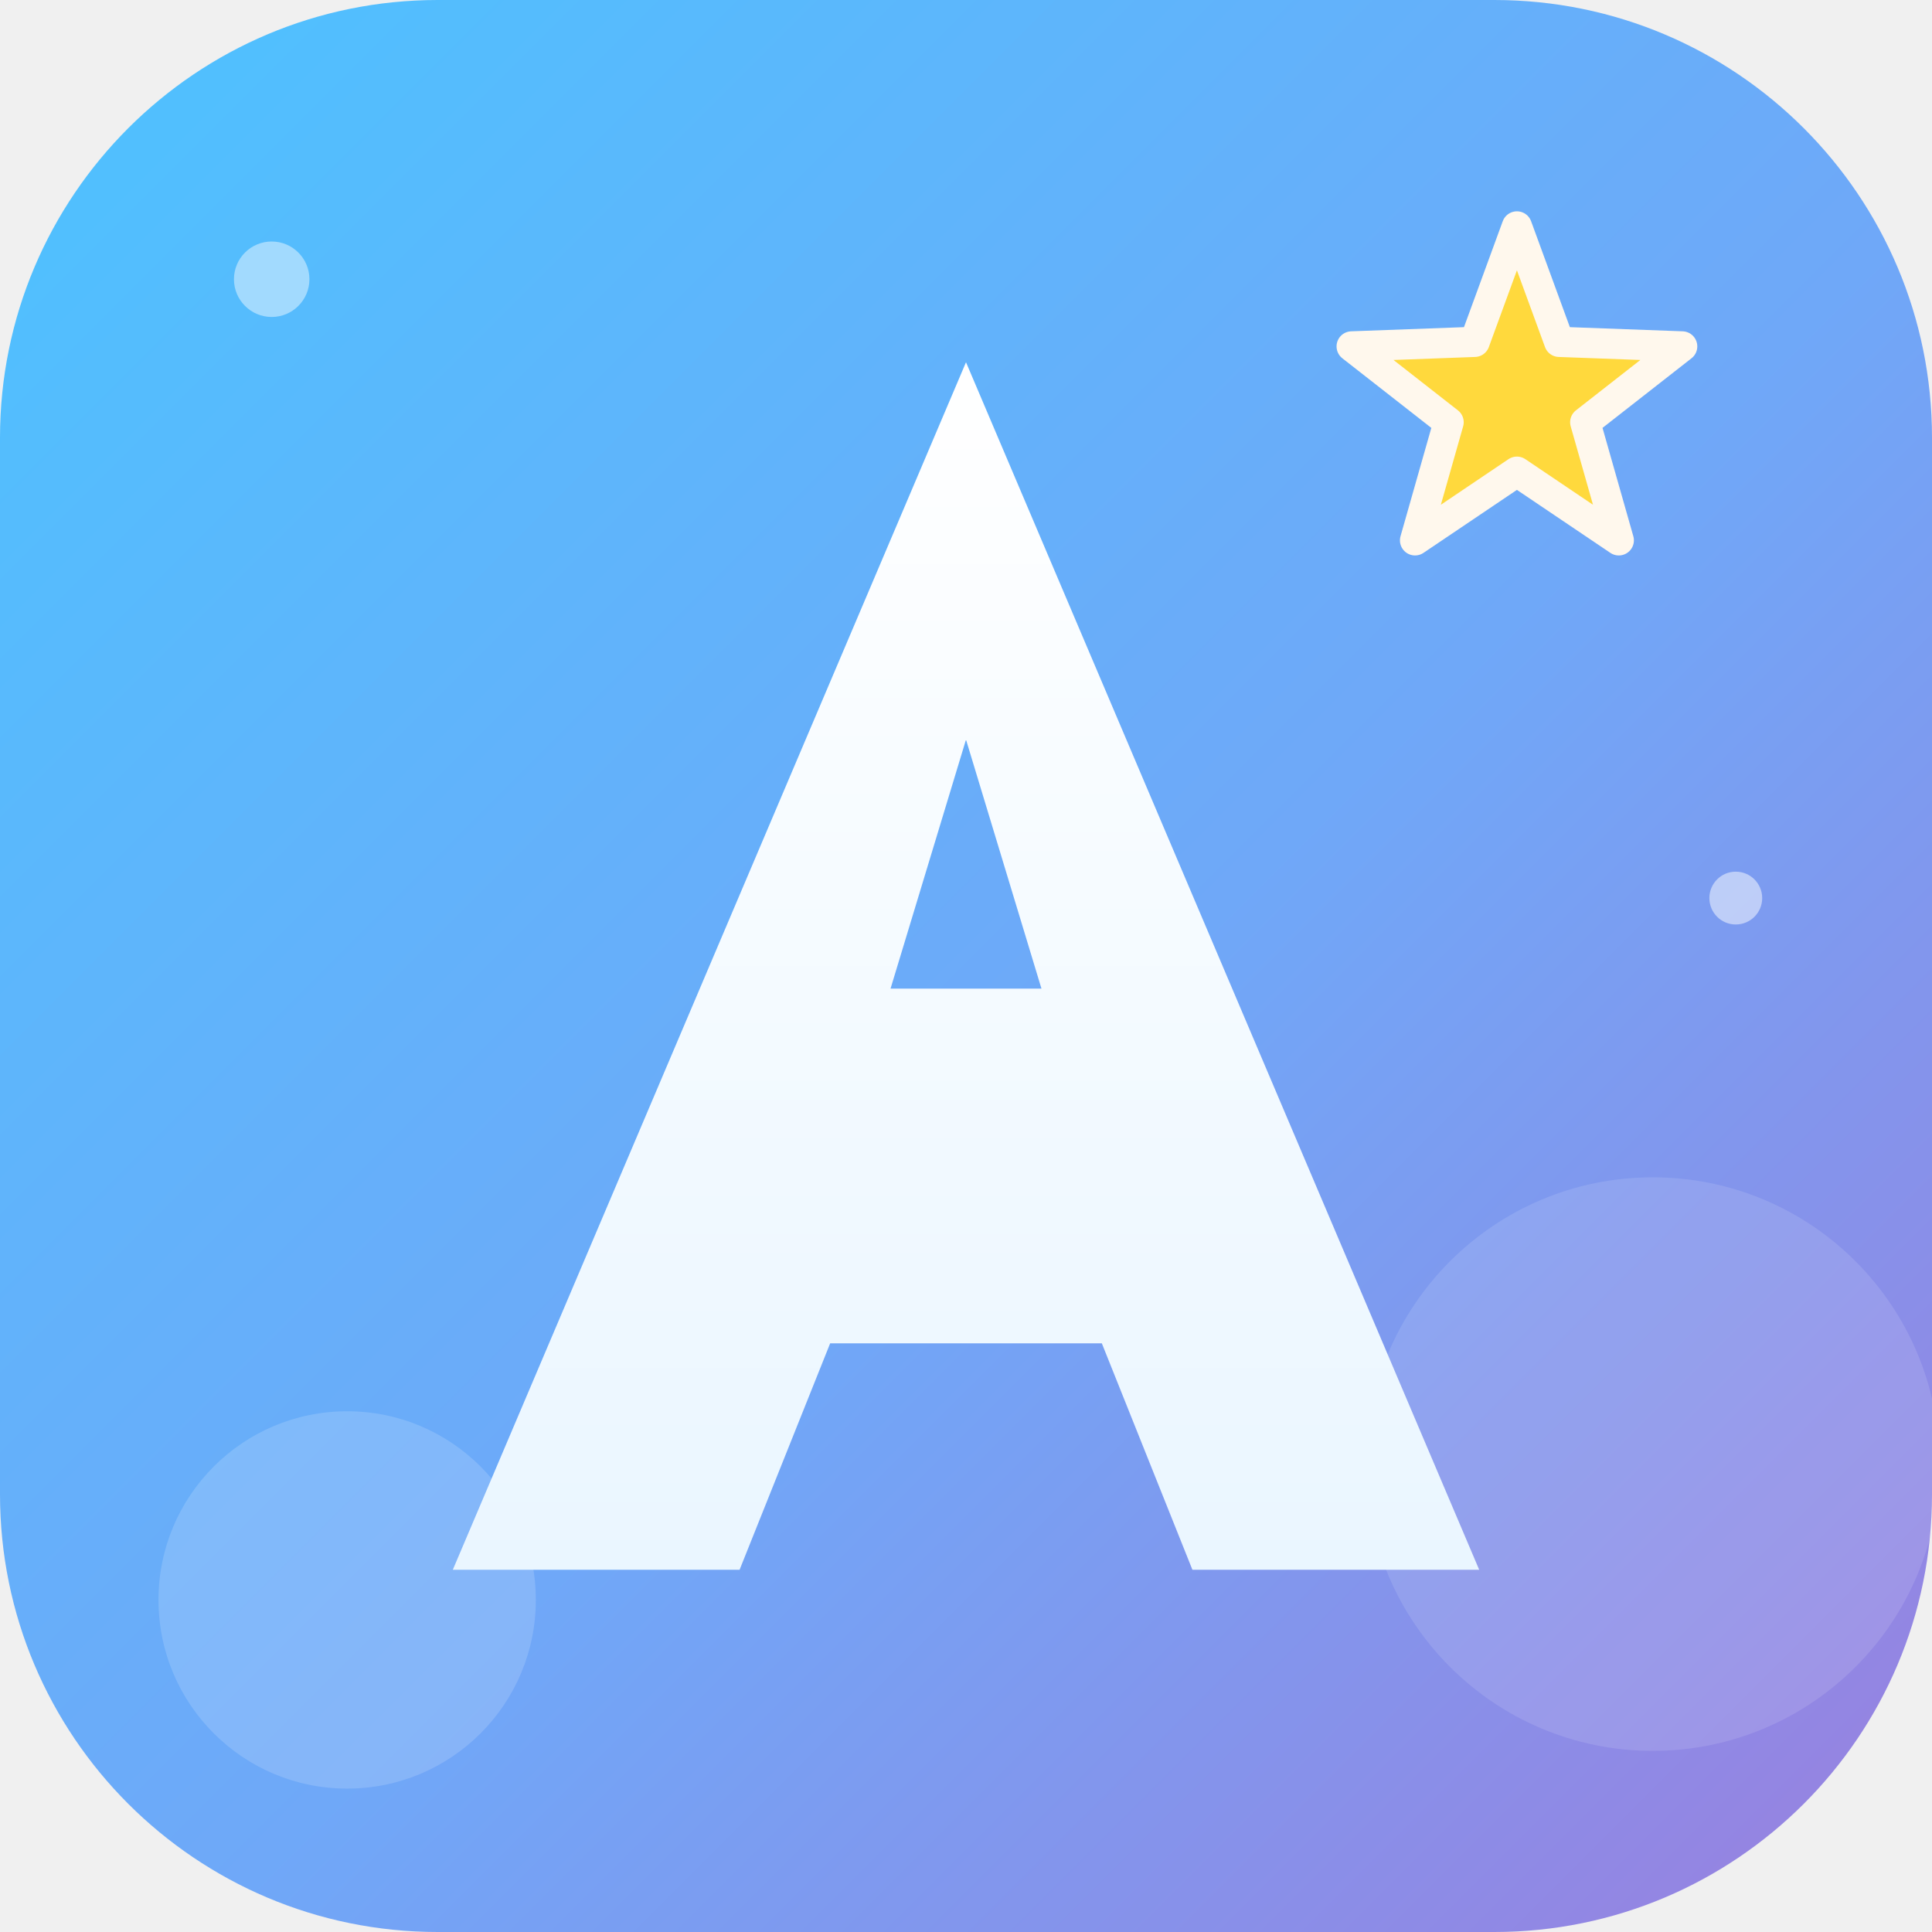
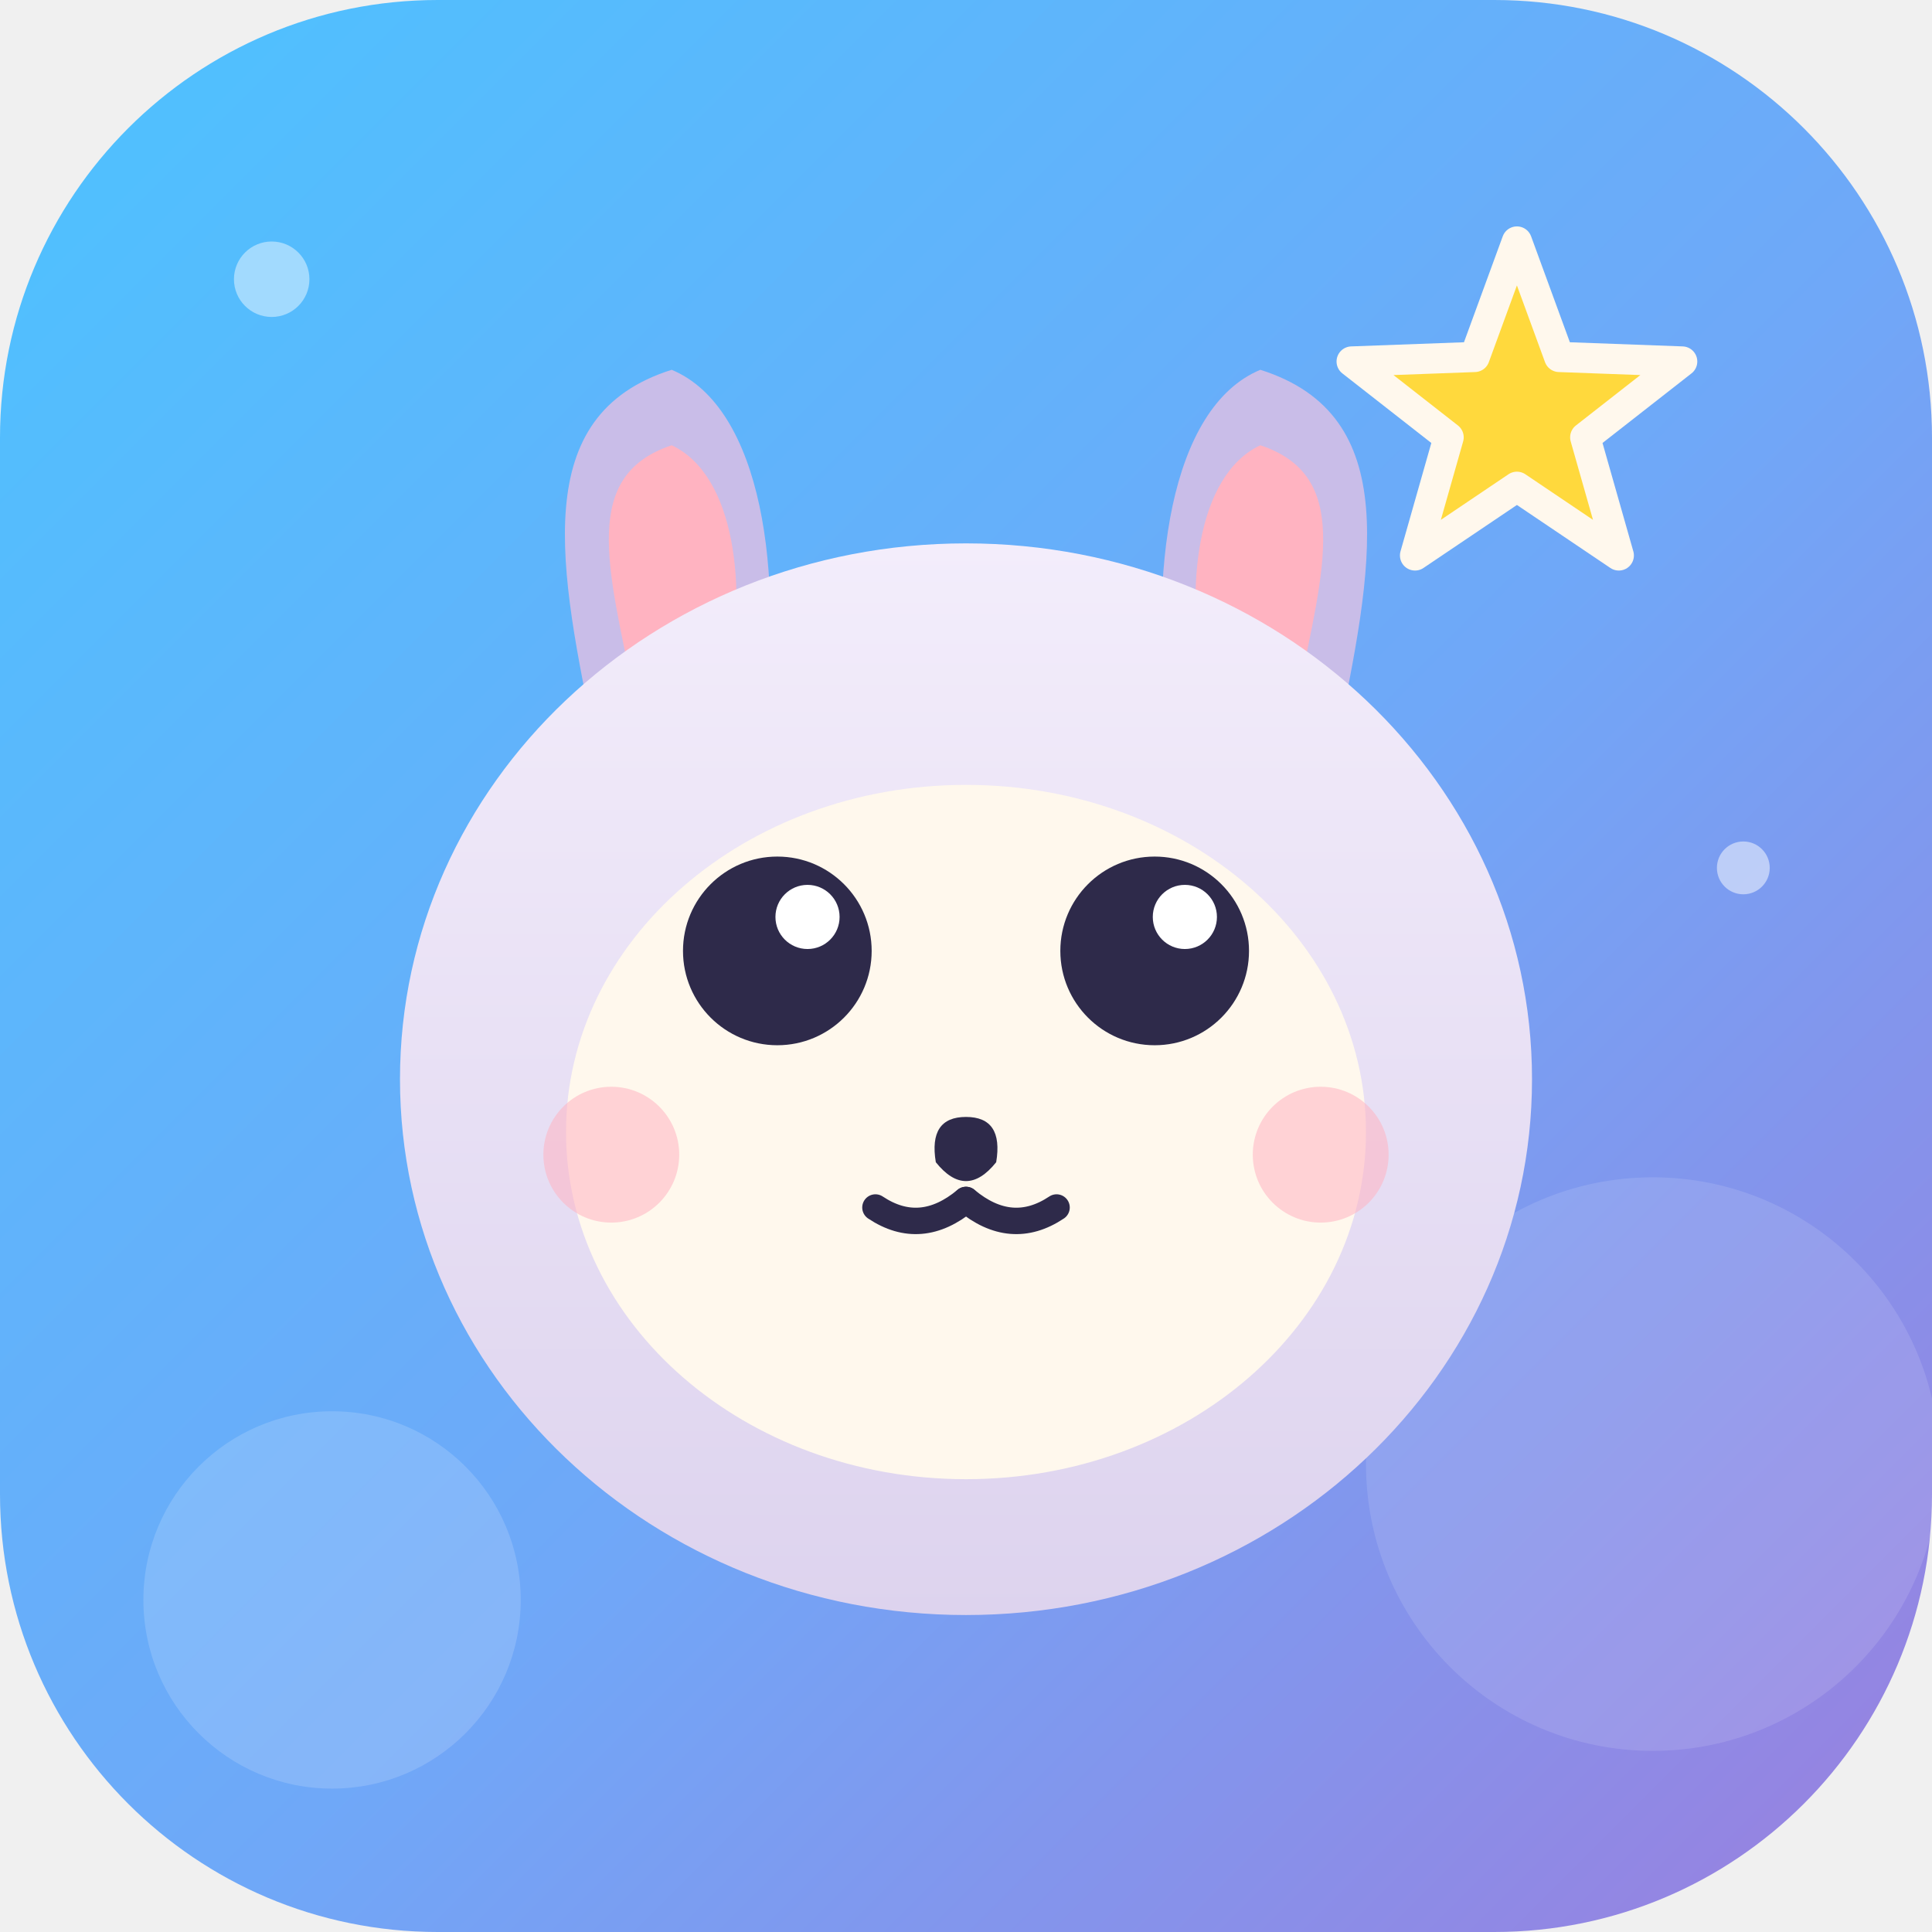
<svg xmlns="http://www.w3.org/2000/svg" width="512" height="512" viewBox="0 0 512 512">
  <defs>
    <linearGradient id="bg" x1="0" y1="0" x2="1" y2="1">
      <stop offset="0" stop-color="#4CC3FF" />
      <stop offset="0.55" stop-color="#6FA8F8" />
      <stop offset="1" stop-color="#9B7EDE" />
    </linearGradient>
-     <linearGradient id="letter" x1="0" y1="0" x2="0" y2="1">
-       <stop offset="0" stop-color="#FFFFFF" />
-       <stop offset="1" stop-color="#EAF6FF" />
+     <linearGradient id="fur" x1="0" y1="0" x2="0" y2="1">
+       <stop offset="0" stop-color="#F3EDFB" />
+       <stop offset="1" stop-color="#DDD3EE" />
    </linearGradient>
  </defs>
  <rect width="512" height="512" rx="116" fill="url(#bg)" />
-   <circle cx="92" cy="424" r="50" fill="#FFFFFF" opacity="0.16" />
+   <circle cx="88" cy="424" r="50" fill="#FFFFFF" opacity="0.16" />
  <circle cx="438" cy="388" r="76" fill="#FFFFFF" opacity="0.12" />
  <circle cx="72" cy="74" r="10" fill="#FFFFFF" opacity="0.45" />
-   <circle cx="460" cy="238" r="7" fill="#FFFFFF" opacity="0.5" />
-   <path d="M256 96 L392 416 L316 416 L292 356 L220 356 L196 416 L120 416 Z M256 196 L236 262 L276 262 Z" fill="url(#letter)" fill-rule="evenodd" />
-   <path d="M402 60 L413.2 90.6 L445.8 91.8 L420.1 111.9 L429 143.2 L402 125 L375 143.2 L383.9 111.9 L358.2 91.8 L390.8 90.6 Z" fill="#FFD93D" stroke="#FFF8ED" stroke-width="8" stroke-linejoin="round" />
+   <circle cx="462" cy="230" r="7" fill="#FFFFFF" opacity="0.5" />
+   <path d="M158 198 C 148 150 140 110 178 98 C 202 108 208 152 202 194 Z" fill="#C9BDE8" />
+   <path d="M354 198 C 364 150 372 110 334 98 C 310 108 304 152 310 194 Z" fill="#C9BDE8" />
+   <path d="M168 184 C 161 150 154 126 178 118 C 195 126 198 156 193 181 Z" fill="#FFB3C1" />
+   <path d="M344 184 C 351 150 358 126 334 118 C 317 126 314 156 319 181 Z" fill="#FFB3C1" />
+   <ellipse cx="256" cy="286" rx="150" ry="142" fill="url(#fur)" />
+   <ellipse cx="256" cy="300" rx="106" ry="92" fill="#FFF8ED" />
+   <circle cx="206" cy="252" r="25" fill="#2E2A4A" />
+   <circle cx="306" cy="252" r="25" fill="#2E2A4A" />
+   <circle cx="214" cy="243" r="8.5" fill="#FFFFFF" />
+   <circle cx="314" cy="243" r="8.5" fill="#FFFFFF" />
+   <path d="M256 296 Q246 296 248 308 Q256 318 264 308 Q266 296 256 296 Z" fill="#2E2A4A" />
+   <path d="M256 318 Q244 328 232 320" stroke="#2E2A4A" stroke-width="7" fill="none" stroke-linecap="round" />
+   <path d="M256 318 Q268 328 280 320" stroke="#2E2A4A" stroke-width="7" fill="none" stroke-linecap="round" />
+   <circle cx="162" cy="306" r="18" fill="#FFB3C1" opacity="0.55" />
+   <circle cx="350" cy="306" r="18" fill="#FFB3C1" opacity="0.55" />
+   <path d="M402 64 L413.2 94.6 L445.8 95.8 L420.1 115.9 L429 147.2 L402 129 L375 147.2 L383.9 115.9 L358.2 95.8 L390.8 94.6 Z" fill="#FFD93D" stroke="#FFF8ED" stroke-width="8" stroke-linejoin="round" />
</svg>
